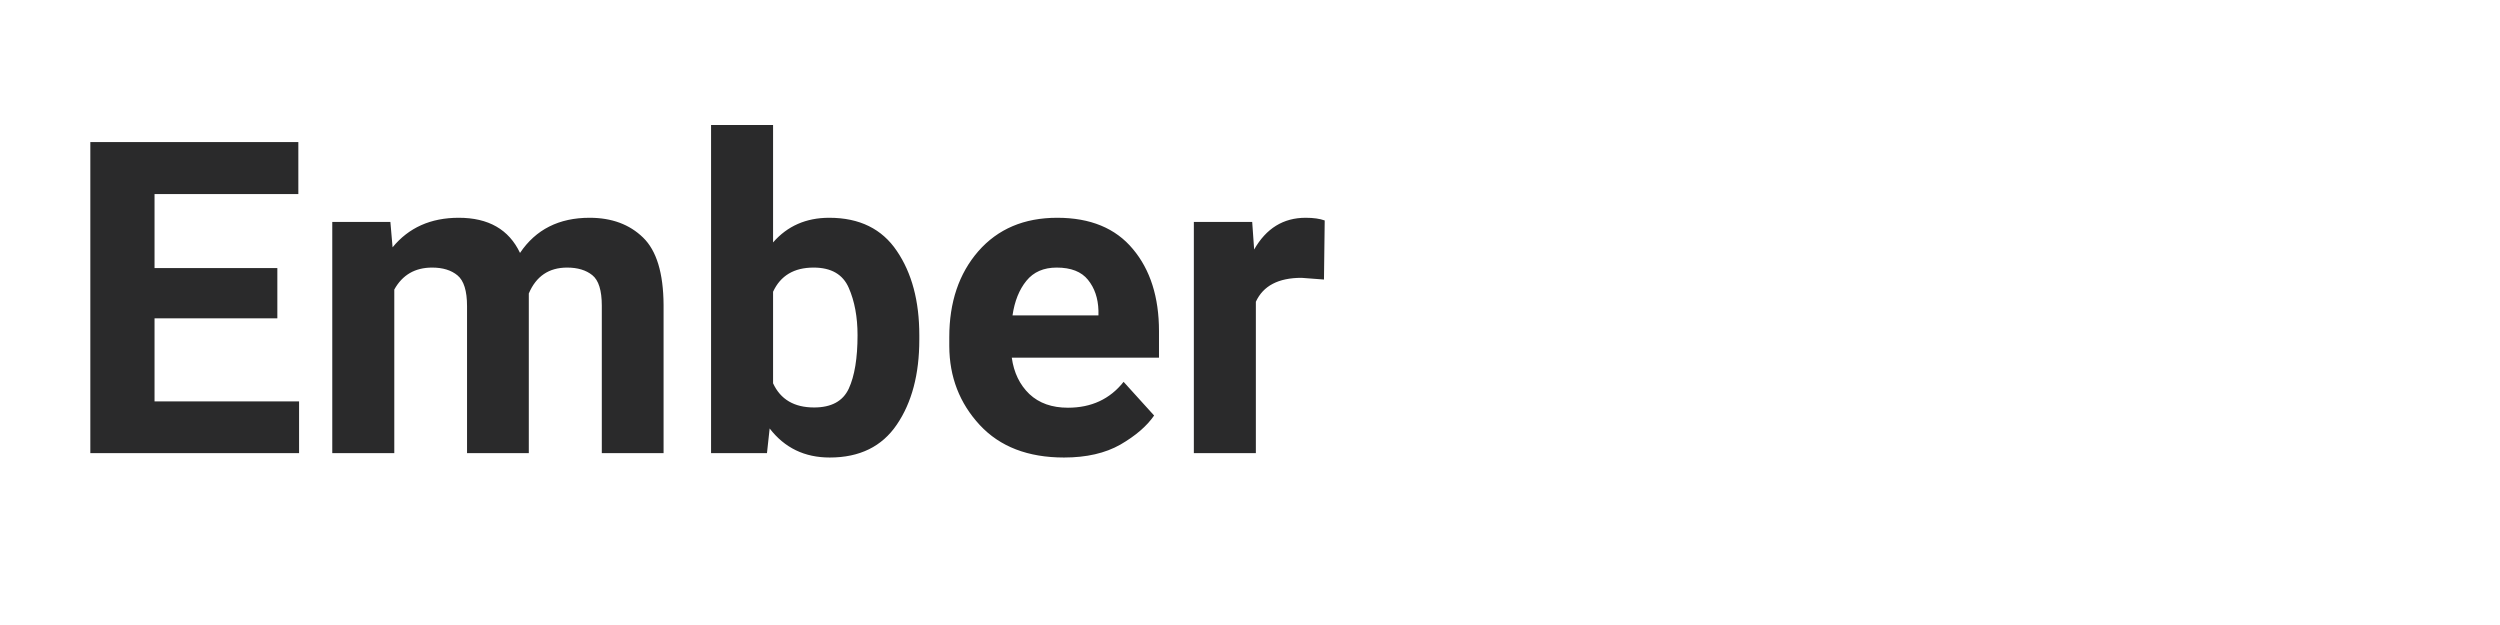
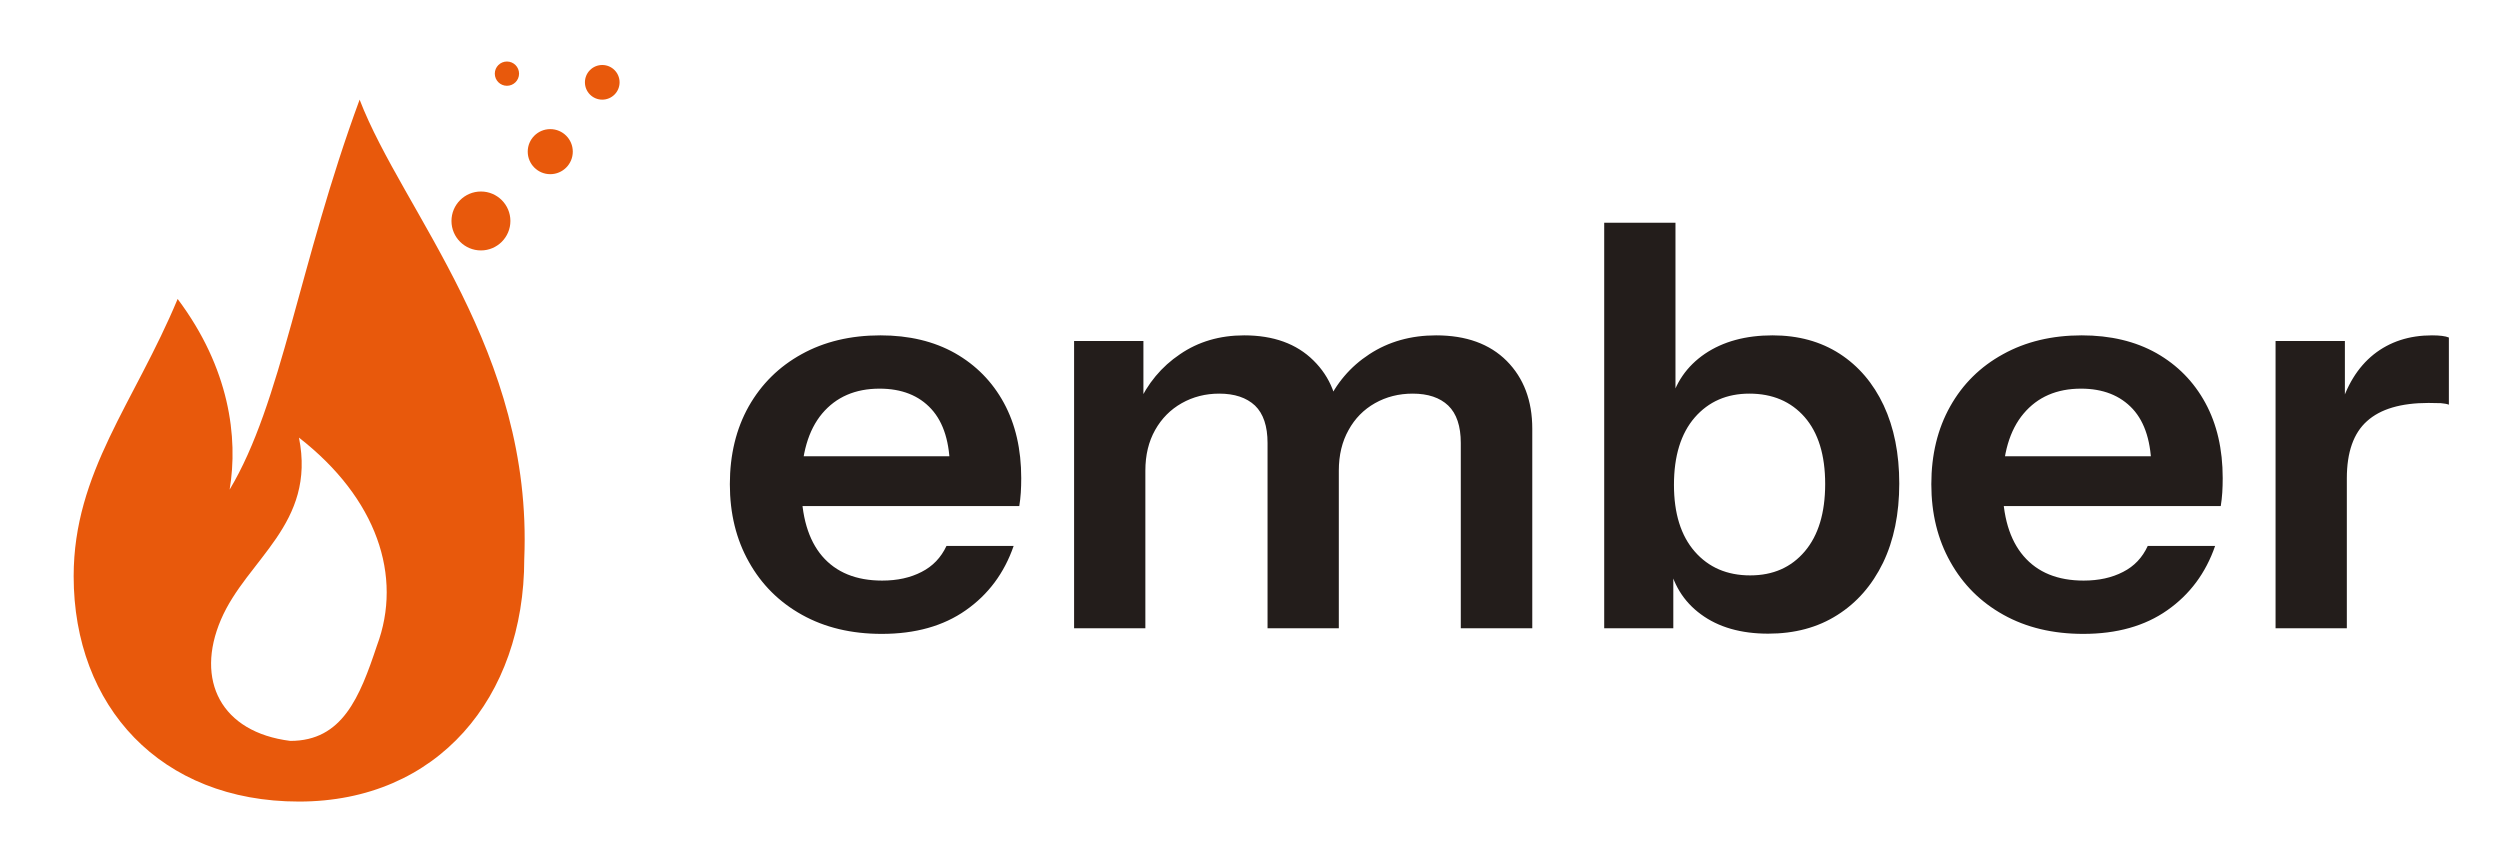
- <svg xmlns="http://www.w3.org/2000/svg" viewBox="0 0 160 40" width="160" height="40">
-   <text x="4" y="29" font-family="-apple-system, BlinkMacSystemFont, 'Segoe UI', Roboto, Oxygen-Sans, Cantarell, 'Apple Color Emoji', 'Segoe UI Emoji', 'Segoe UI Symbol', system-ui, sans-serif" font-size="28" font-weight="700" fill="#2a2a2b">Ember</text>
+ <svg xmlns="http://www.w3.org/2000/svg" viewBox="0 0 115.4 40" width="115.4" height="40">
+   <g transform="translate(-4 0) scale(0.4)" fill="#e8590c">
+     <g transform="translate(-5.5 0.5)">
+       <path fill-rule="evenodd" d="M50 92 C34 92 24 81 24 66 C24 54 31 46 36 34 C42 42 43 50 42 56 C48 46 50 30 57 11 C62 24 77 40 76 64 C76 80 66 92 50 92 Z M49 85 C41 84 38 78 41 71 C44 64 52 60 50 50 C59 57 62 66 59 74 C57 80 55 85 49 85 Z" />
+       <circle cx="71" cy="25" r="3.4" />
+       <circle cx="79" cy="17" r="2.6" />
+       <circle cx="85" cy="9" r="2.0" />
+       <circle cx="74" cy="8" r="1.4" />
+     </g>
+   </g>
+   <path fill="#231d1b" d="M40.7 29.26Q38.6 29.26 37.02 28.38Q35.44 27.5 34.57 25.94Q33.69 24.38 33.69 22.35Q33.69 20.31 34.56 18.76Q35.44 17.21 37 16.35Q38.57 15.48 40.64 15.48Q42.62 15.48 44.08 16.3Q45.54 17.13 46.34 18.6Q47.14 20.07 47.14 22.07Q47.14 22.43 47.12 22.74Q47.1 23.05 47.05 23.36H35.74V21.06H44.53L43.85 21.69Q43.85 19.82 42.99 18.88Q42.13 17.94 40.6 17.94Q38.92 17.94 37.95 19.09Q36.99 20.24 36.99 22.4Q36.99 24.54 37.95 25.67Q38.92 26.8 40.72 26.8Q41.77 26.8 42.54 26.4Q43.31 26.01 43.69 25.2H46.79Q46.14 27.08 44.58 28.17Q43.03 29.26 40.7 29.26ZM49.58 29.0V15.74H52.78V18.86H52.87V29.0ZM58.51 29.0V20.45Q58.51 19.28 57.93 18.72Q57.34 18.17 56.28 18.17Q55.33 18.17 54.55 18.61Q53.77 19.05 53.32 19.85Q52.87 20.65 52.87 21.72L52.53 18.68Q53.19 17.21 54.47 16.35Q55.74 15.48 57.43 15.48Q59.46 15.48 60.63 16.64Q61.8 17.79 61.8 19.61V29.0ZM67.43 29.0V20.45Q67.43 19.28 66.85 18.72Q66.27 18.17 65.21 18.17Q64.25 18.17 63.47 18.61Q62.69 19.05 62.25 19.85Q61.8 20.65 61.8 21.72L61.23 18.68Q61.89 17.21 63.21 16.35Q64.54 15.48 66.29 15.48Q68.37 15.48 69.55 16.66Q70.73 17.85 70.73 19.79V29.0ZM81.62 29.25Q79.73 29.25 78.52 28.36Q77.3 27.47 77.01 25.89L77.24 25.85V29.0H74.05V10.28H77.34V18.73L77.09 18.67Q77.44 17.19 78.7 16.33Q79.96 15.48 81.82 15.48Q83.6 15.48 84.92 16.33Q86.23 17.18 86.95 18.71Q87.67 20.25 87.67 22.32Q87.67 24.42 86.92 25.98Q86.16 27.54 84.81 28.39Q83.46 29.25 81.62 29.25ZM80.79 26.56Q82.37 26.56 83.31 25.45Q84.25 24.34 84.25 22.34Q84.25 20.34 83.3 19.25Q82.35 18.17 80.75 18.17Q79.19 18.17 78.23 19.27Q77.27 20.38 77.27 22.38Q77.27 24.36 78.23 25.46Q79.19 26.56 80.79 26.56ZM96.16 29.26Q94.06 29.26 92.48 28.38Q90.9 27.5 90.03 25.94Q89.15 24.38 89.15 22.35Q89.15 20.31 90.02 18.76Q90.89 17.21 92.46 16.35Q94.03 15.48 96.09 15.48Q98.08 15.48 99.54 16.3Q101 17.13 101.8 18.6Q102.6 20.07 102.6 22.07Q102.6 22.43 102.58 22.74Q102.56 23.05 102.51 23.36H91.2V21.06H99.98L99.31 21.69Q99.31 19.82 98.45 18.88Q97.58 17.94 96.06 17.94Q94.38 17.94 93.41 19.09Q92.44 20.24 92.44 22.4Q92.44 24.54 93.41 25.67Q94.38 26.8 96.18 26.8Q97.23 26.8 98 26.4Q98.77 26.01 99.14 25.2H102.25Q101.6 27.08 100.04 28.17Q98.49 29.26 96.16 29.26ZM105.04 29.0V15.74H108.24V18.95H108.33V29.0ZM108.33 22.08 107.99 18.94Q108.46 17.25 109.57 16.36Q110.68 15.48 112.26 15.48Q112.8 15.48 113.04 15.58V18.68Q112.91 18.63 112.67 18.61Q112.44 18.6 112.1 18.6Q110.19 18.6 109.26 19.44Q108.33 20.27 108.33 22.08Z" />
</svg>
